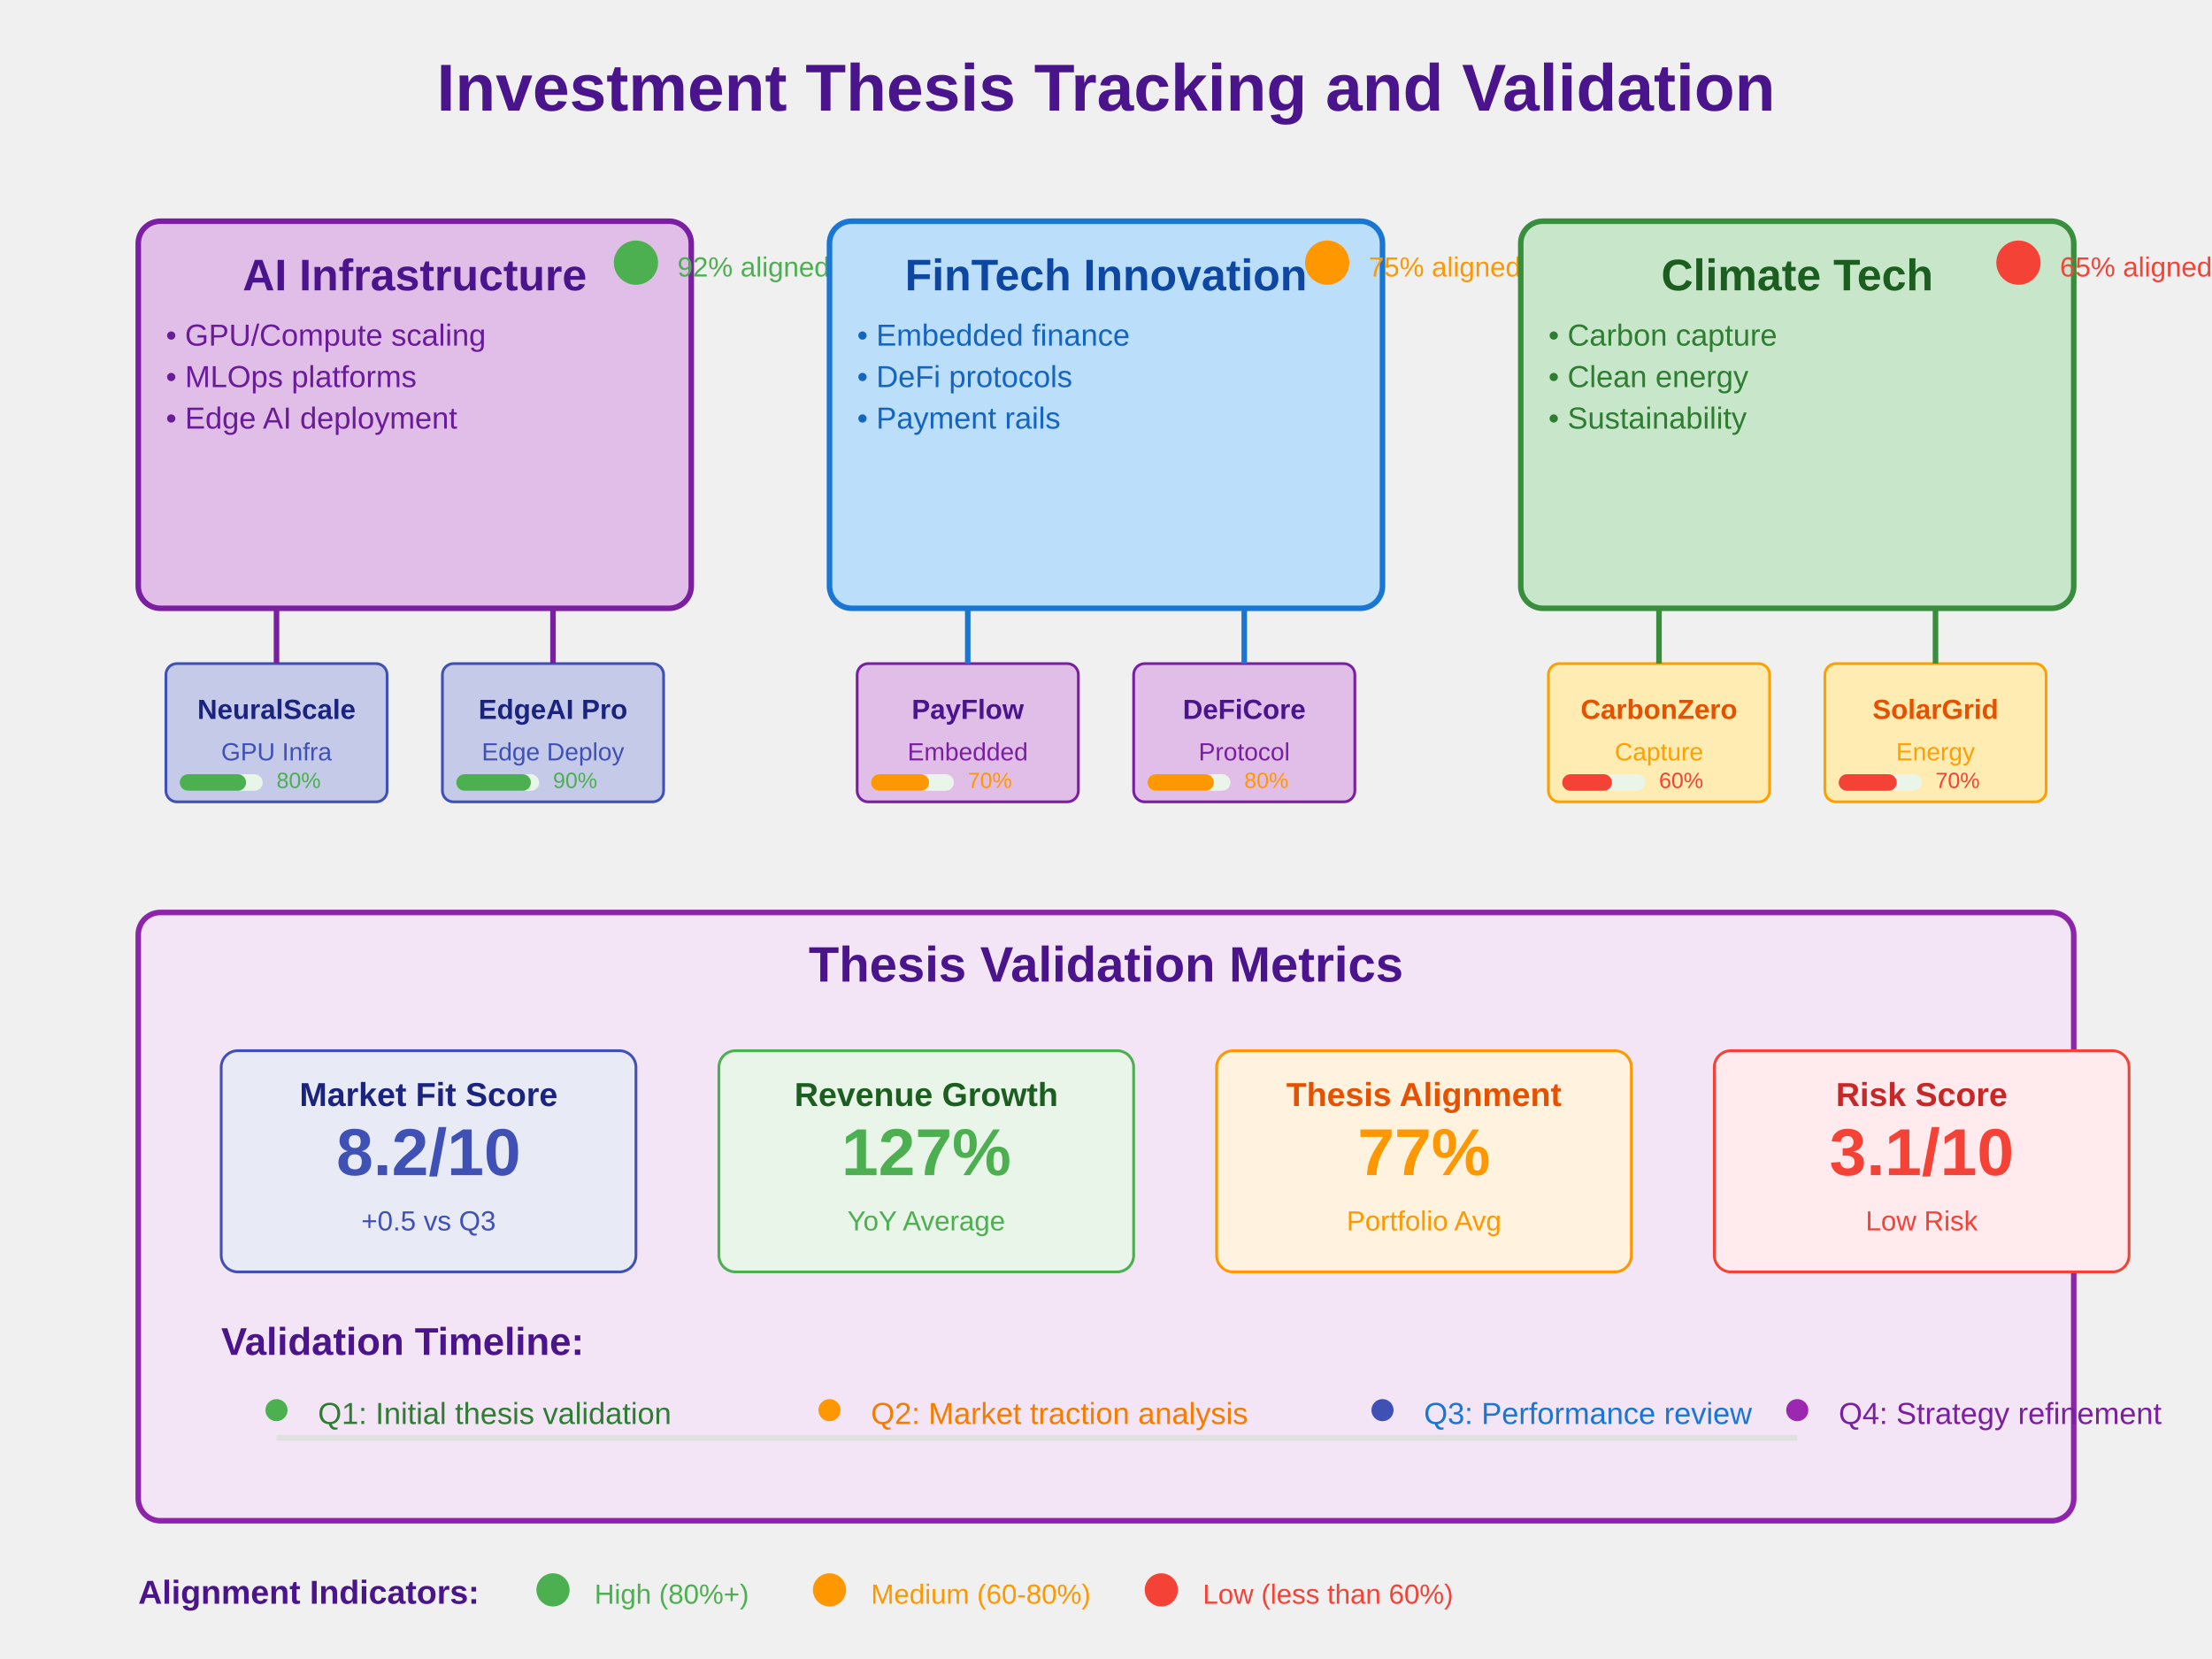
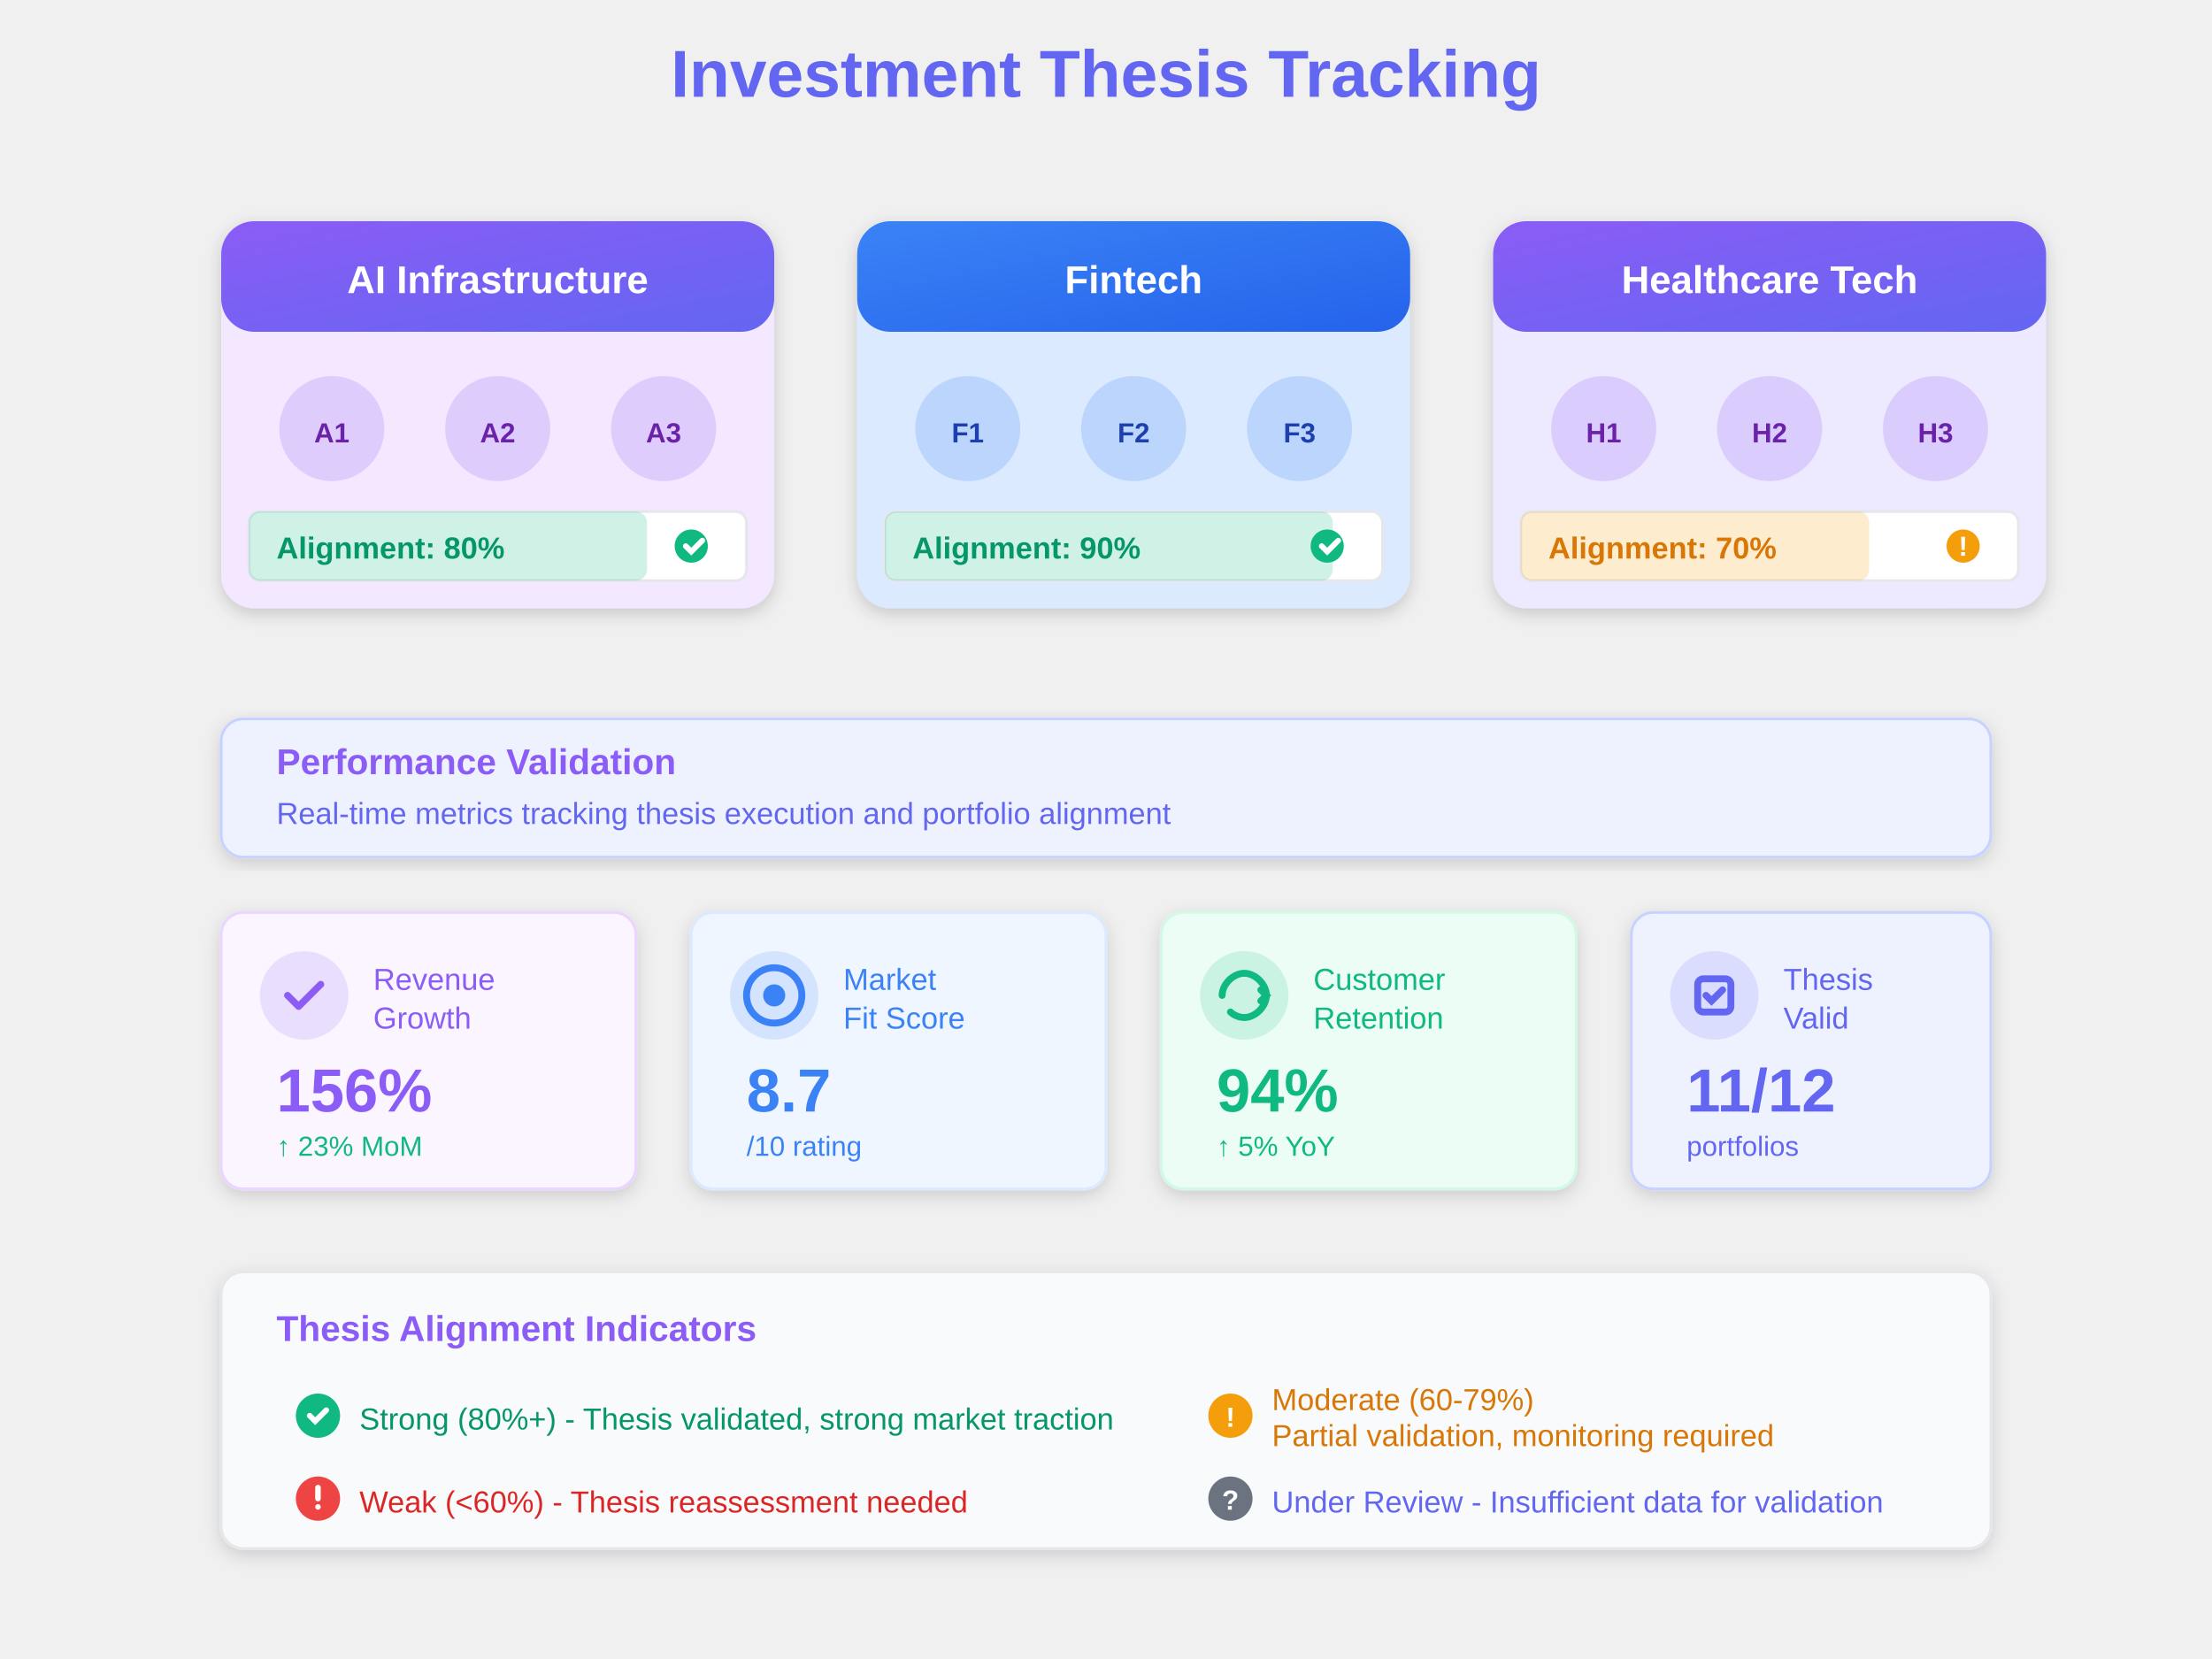
- <svg xmlns="http://www.w3.org/2000/svg" width="800" height="600" viewBox="0 0 800 600">
-   <rect width="800" height="600" fill="transparent" />
-   <text x="400" y="40" text-anchor="middle" font-family="Arial, sans-serif" font-size="24" font-weight="bold" fill="#4A148C">
-     Investment Thesis Tracking and Validation
-   </text>
-   <g id="thesis-categories">
-     <g id="ai-infra-thesis">
-       <rect x="50" y="80" width="200" height="140" rx="8" fill="#E1BEE7" stroke="#7B1FA2" stroke-width="2" />
-       <text x="150" y="105" text-anchor="middle" font-family="Arial, sans-serif" font-size="16" font-weight="bold" fill="#4A148C">
-         AI Infrastructure
-       </text>
-       <text x="60" y="125" font-family="Arial, sans-serif" font-size="11" fill="#6A1B9A">
-         • GPU/Compute scaling
-       </text>
-       <text x="60" y="140" font-family="Arial, sans-serif" font-size="11" fill="#6A1B9A">
-         • MLOps platforms
-       </text>
-       <text x="60" y="155" font-family="Arial, sans-serif" font-size="11" fill="#6A1B9A">
-         • Edge AI deployment
-       </text>
-       <circle cx="230" cy="95" r="8" fill="#4CAF50" />
-       <text x="245" y="100" font-family="Arial, sans-serif" font-size="10" fill="#4CAF50">92% aligned</text>
-       <g id="ai-startups">
-         <rect x="60" y="240" width="80" height="50" rx="4" fill="#C5CAE9" stroke="#3F51B5" stroke-width="1" />
-         <text x="100" y="260" text-anchor="middle" font-family="Arial, sans-serif" font-size="10" font-weight="bold" fill="#1A237E">
-           NeuralScale
-         </text>
-         <text x="100" y="275" text-anchor="middle" font-family="Arial, sans-serif" font-size="9" fill="#3F51B5">
-           GPU Infra
-         </text>
-         <rect x="65" y="280" width="30" height="6" rx="3" fill="#E8F5E8" />
-         <rect x="65" y="280" width="24" height="6" rx="3" fill="#4CAF50" />
-         <text x="100" y="285" font-family="Arial, sans-serif" font-size="8" fill="#4CAF50">80%</text>
-         <rect x="160" y="240" width="80" height="50" rx="4" fill="#C5CAE9" stroke="#3F51B5" stroke-width="1" />
-         <text x="200" y="260" text-anchor="middle" font-family="Arial, sans-serif" font-size="10" font-weight="bold" fill="#1A237E">
-           EdgeAI Pro
-         </text>
-         <text x="200" y="275" text-anchor="middle" font-family="Arial, sans-serif" font-size="9" fill="#3F51B5">
-           Edge Deploy
-         </text>
-         <rect x="165" y="280" width="30" height="6" rx="3" fill="#E8F5E8" />
-         <rect x="165" y="280" width="27" height="6" rx="3" fill="#4CAF50" />
-         <text x="200" y="285" font-family="Arial, sans-serif" font-size="8" fill="#4CAF50">90%</text>
-       </g>
-       <line x1="100" y1="220" x2="100" y2="240" stroke="#7B1FA2" stroke-width="2" />
-       <line x1="200" y1="220" x2="200" y2="240" stroke="#7B1FA2" stroke-width="2" />
-     </g>
-     <g id="fintech-thesis">
-       <rect x="300" y="80" width="200" height="140" rx="8" fill="#BBDEFB" stroke="#1976D2" stroke-width="2" />
-       <text x="400" y="105" text-anchor="middle" font-family="Arial, sans-serif" font-size="16" font-weight="bold" fill="#0D47A1">
-         FinTech Innovation
-       </text>
-       <text x="310" y="125" font-family="Arial, sans-serif" font-size="11" fill="#1565C0">
-         • Embedded finance
-       </text>
-       <text x="310" y="140" font-family="Arial, sans-serif" font-size="11" fill="#1565C0">
-         • DeFi protocols
-       </text>
-       <text x="310" y="155" font-family="Arial, sans-serif" font-size="11" fill="#1565C0">
-         • Payment rails
-       </text>
-       <circle cx="480" cy="95" r="8" fill="#FF9800" />
-       <text x="495" y="100" font-family="Arial, sans-serif" font-size="10" fill="#FF9800">75% aligned</text>
-       <g id="fintech-startups">
-         <rect x="310" y="240" width="80" height="50" rx="4" fill="#E1BEE7" stroke="#7B1FA2" stroke-width="1" />
-         <text x="350" y="260" text-anchor="middle" font-family="Arial, sans-serif" font-size="10" font-weight="bold" fill="#4A148C">
-           PayFlow
-         </text>
-         <text x="350" y="275" text-anchor="middle" font-family="Arial, sans-serif" font-size="9" fill="#7B1FA2">
-           Embedded
-         </text>
-         <rect x="315" y="280" width="30" height="6" rx="3" fill="#E8F5E8" />
-         <rect x="315" y="280" width="21" height="6" rx="3" fill="#FF9800" />
-         <text x="350" y="285" font-family="Arial, sans-serif" font-size="8" fill="#FF9800">70%</text>
-         <rect x="410" y="240" width="80" height="50" rx="4" fill="#E1BEE7" stroke="#7B1FA2" stroke-width="1" />
-         <text x="450" y="260" text-anchor="middle" font-family="Arial, sans-serif" font-size="10" font-weight="bold" fill="#4A148C">
-           DeFiCore
-         </text>
-         <text x="450" y="275" text-anchor="middle" font-family="Arial, sans-serif" font-size="9" fill="#7B1FA2">
-           Protocol
-         </text>
-         <rect x="415" y="280" width="30" height="6" rx="3" fill="#E8F5E8" />
-         <rect x="415" y="280" width="24" height="6" rx="3" fill="#FF9800" />
-         <text x="450" y="285" font-family="Arial, sans-serif" font-size="8" fill="#FF9800">80%</text>
-       </g>
-       <line x1="350" y1="220" x2="350" y2="240" stroke="#1976D2" stroke-width="2" />
-       <line x1="450" y1="220" x2="450" y2="240" stroke="#1976D2" stroke-width="2" />
-     </g>
-     <g id="climate-thesis">
-       <rect x="550" y="80" width="200" height="140" rx="8" fill="#C8E6C9" stroke="#388E3C" stroke-width="2" />
-       <text x="650" y="105" text-anchor="middle" font-family="Arial, sans-serif" font-size="16" font-weight="bold" fill="#1B5E20">
-         Climate Tech
-       </text>
-       <text x="560" y="125" font-family="Arial, sans-serif" font-size="11" fill="#2E7D32">
-         • Carbon capture
-       </text>
-       <text x="560" y="140" font-family="Arial, sans-serif" font-size="11" fill="#2E7D32">
-         • Clean energy
-       </text>
-       <text x="560" y="155" font-family="Arial, sans-serif" font-size="11" fill="#2E7D32">
-         • Sustainability
-       </text>
-       <circle cx="730" cy="95" r="8" fill="#F44336" />
-       <text x="745" y="100" font-family="Arial, sans-serif" font-size="10" fill="#F44336">65% aligned</text>
-       <g id="climate-startups">
-         <rect x="560" y="240" width="80" height="50" rx="4" fill="#FFECB3" stroke="#FFA000" stroke-width="1" />
-         <text x="600" y="260" text-anchor="middle" font-family="Arial, sans-serif" font-size="10" font-weight="bold" fill="#E65100">
-           CarbonZero
-         </text>
-         <text x="600" y="275" text-anchor="middle" font-family="Arial, sans-serif" font-size="9" fill="#FFA000">
-           Capture
-         </text>
-         <rect x="565" y="280" width="30" height="6" rx="3" fill="#E8F5E8" />
-         <rect x="565" y="280" width="18" height="6" rx="3" fill="#F44336" />
-         <text x="600" y="285" font-family="Arial, sans-serif" font-size="8" fill="#F44336">60%</text>
-         <rect x="660" y="240" width="80" height="50" rx="4" fill="#FFECB3" stroke="#FFA000" stroke-width="1" />
-         <text x="700" y="260" text-anchor="middle" font-family="Arial, sans-serif" font-size="10" font-weight="bold" fill="#E65100">
-           SolarGrid
-         </text>
-         <text x="700" y="275" text-anchor="middle" font-family="Arial, sans-serif" font-size="9" fill="#FFA000">
-           Energy
-         </text>
-         <rect x="665" y="280" width="30" height="6" rx="3" fill="#E8F5E8" />
-         <rect x="665" y="280" width="21" height="6" rx="3" fill="#F44336" />
-         <text x="700" y="285" font-family="Arial, sans-serif" font-size="8" fill="#F44336">70%</text>
-       </g>
-       <line x1="600" y1="220" x2="600" y2="240" stroke="#388E3C" stroke-width="2" />
-       <line x1="700" y1="220" x2="700" y2="240" stroke="#388E3C" stroke-width="2" />
-     </g>
+ <svg xmlns="http://www.w3.org/2000/svg" viewBox="0 0 800 600" width="800" height="600">
+   <defs>
+     <linearGradient id="purpleGrad" x1="0%" y1="0%" x2="100%" y2="100%">
+       <stop offset="0%" style="stop-color:#8B5CF6;stop-opacity:1" />
+       <stop offset="100%" style="stop-color:#6366F1;stop-opacity:1" />
+     </linearGradient>
+     <linearGradient id="blueGrad" x1="0%" y1="0%" x2="100%" y2="100%">
+       <stop offset="0%" style="stop-color:#3B82F6;stop-opacity:1" />
+       <stop offset="100%" style="stop-color:#2563EB;stop-opacity:1" />
+     </linearGradient>
+     <filter id="shadow">
+       <feDropShadow dx="0" dy="2" stdDeviation="3" flood-opacity="0.15" />
+     </filter>
+   </defs>
+   <text x="400" y="35" font-family="Arial, sans-serif" font-size="24" font-weight="bold" fill="#6366F1" text-anchor="middle">Investment Thesis Tracking</text>
+   <g transform="translate(80, 80)">
+     <rect x="0" y="0" width="200" height="140" rx="12" fill="url(#purpleGrad)" opacity="0.15" filter="url(#shadow)" />
+     <rect x="0" y="0" width="200" height="140" rx="12" fill="#F3E8FF" filter="url(#shadow)" />
+     <rect x="0" y="0" width="200" height="40" rx="12" fill="url(#purpleGrad)" />
+     <text x="100" y="26" font-family="Arial, sans-serif" font-size="14" font-weight="bold" fill="white" text-anchor="middle">AI Infrastructure</text>
+     <circle cx="40" cy="75" r="18" fill="#8B5CF6" opacity="0.2" stroke="#8B5CF6" stroke-width="2" />
+     <text x="40" y="80" font-family="Arial, sans-serif" font-size="10" font-weight="600" fill="#6B21A8" text-anchor="middle">A1</text>
+     <circle cx="100" cy="75" r="18" fill="#8B5CF6" opacity="0.2" stroke="#8B5CF6" stroke-width="2" />
+     <text x="100" y="80" font-family="Arial, sans-serif" font-size="10" font-weight="600" fill="#6B21A8" text-anchor="middle">A2</text>
+     <circle cx="160" cy="75" r="18" fill="#8B5CF6" opacity="0.2" stroke="#8B5CF6" stroke-width="2" />
+     <text x="160" y="80" font-family="Arial, sans-serif" font-size="10" font-weight="600" fill="#6B21A8" text-anchor="middle">A3</text>
+     <rect x="10" y="105" width="180" height="25" rx="4" fill="white" stroke="#E5E7EB" stroke-width="1" />
+     <rect x="10" y="105" width="144" height="25" rx="4" fill="#10B981" opacity="0.2" />
+     <text x="20" y="122" font-family="Arial, sans-serif" font-size="11" fill="#059669" font-weight="600">Alignment: 80%</text>
+     <circle cx="170" cy="117.5" r="6" fill="#10B981" />
+     <path d="M 168 117.5 L 170 119.5 L 174 115.5" stroke="white" stroke-width="2" fill="none" stroke-linecap="round" />
  </g>
-   <g id="validation-dashboard">
-     <rect x="50" y="330" width="700" height="220" rx="8" fill="#F3E5F5" stroke="#8E24AA" stroke-width="2" />
-     <text x="400" y="355" text-anchor="middle" font-family="Arial, sans-serif" font-size="18" font-weight="bold" fill="#4A148C">
-       Thesis Validation Metrics
-     </text>
-     <g id="kpis">
-       <g id="market-fit">
-         <rect x="80" y="380" width="150" height="80" rx="6" fill="#E8EAF6" stroke="#3F51B5" stroke-width="1" />
-         <text x="155" y="400" text-anchor="middle" font-family="Arial, sans-serif" font-size="12" font-weight="bold" fill="#1A237E">
-           Market Fit Score
-         </text>
-         <text x="155" y="425" text-anchor="middle" font-family="Arial, sans-serif" font-size="24" font-weight="bold" fill="#3F51B5">
-           8.2/10
-         </text>
-         <text x="155" y="445" text-anchor="middle" font-family="Arial, sans-serif" font-size="10" fill="#3F51B5">
-           +0.5 vs Q3
-         </text>
-       </g>
-       <g id="revenue-growth">
-         <rect x="260" y="380" width="150" height="80" rx="6" fill="#E8F5E8" stroke="#4CAF50" stroke-width="1" />
-         <text x="335" y="400" text-anchor="middle" font-family="Arial, sans-serif" font-size="12" font-weight="bold" fill="#1B5E20">
-           Revenue Growth
-         </text>
-         <text x="335" y="425" text-anchor="middle" font-family="Arial, sans-serif" font-size="24" font-weight="bold" fill="#4CAF50">
-           127%
-         </text>
-         <text x="335" y="445" text-anchor="middle" font-family="Arial, sans-serif" font-size="10" fill="#4CAF50">
-           YoY Average
-         </text>
-       </g>
-       <g id="thesis-alignment">
-         <rect x="440" y="380" width="150" height="80" rx="6" fill="#FFF3E0" stroke="#FF9800" stroke-width="1" />
-         <text x="515" y="400" text-anchor="middle" font-family="Arial, sans-serif" font-size="12" font-weight="bold" fill="#E65100">
-           Thesis Alignment
-         </text>
-         <text x="515" y="425" text-anchor="middle" font-family="Arial, sans-serif" font-size="24" font-weight="bold" fill="#FF9800">
-           77%
-         </text>
-         <text x="515" y="445" text-anchor="middle" font-family="Arial, sans-serif" font-size="10" fill="#FF9800">
-           Portfolio Avg
-         </text>
-       </g>
-       <g id="risk-score">
-         <rect x="620" y="380" width="150" height="80" rx="6" fill="#FFEBEE" stroke="#F44336" stroke-width="1" />
-         <text x="695" y="400" text-anchor="middle" font-family="Arial, sans-serif" font-size="12" font-weight="bold" fill="#C62828">
-           Risk Score
-         </text>
-         <text x="695" y="425" text-anchor="middle" font-family="Arial, sans-serif" font-size="24" font-weight="bold" fill="#F44336">
-           3.1/10
-         </text>
-         <text x="695" y="445" text-anchor="middle" font-family="Arial, sans-serif" font-size="10" fill="#F44336">
-           Low Risk
-         </text>
-       </g>
-     </g>
-     <g id="timeline">
-       <text x="80" y="490" font-family="Arial, sans-serif" font-size="14" font-weight="bold" fill="#4A148C">
-         Validation Timeline:
-       </text>
-       <circle cx="100" cy="510" r="4" fill="#4CAF50" />
-       <text x="115" y="515" font-family="Arial, sans-serif" font-size="11" fill="#2E7D32">Q1: Initial thesis validation</text>
-       <circle cx="300" cy="510" r="4" fill="#FF9800" />
-       <text x="315" y="515" font-family="Arial, sans-serif" font-size="11" fill="#F57C00">Q2: Market traction analysis</text>
-       <circle cx="500" cy="510" r="4" fill="#3F51B5" />
-       <text x="515" y="515" font-family="Arial, sans-serif" font-size="11" fill="#1976D2">Q3: Performance review</text>
-       <circle cx="650" cy="510" r="4" fill="#9C27B0" />
-       <text x="665" y="515" font-family="Arial, sans-serif" font-size="11" fill="#7B1FA2">Q4: Strategy refinement</text>
-       <line x1="100" y1="520" x2="650" y2="520" stroke="#E0E0E0" stroke-width="2" />
-     </g>
+   <g transform="translate(310, 80)">
+     <rect x="0" y="0" width="200" height="140" rx="12" fill="url(#blueGrad)" opacity="0.15" filter="url(#shadow)" />
+     <rect x="0" y="0" width="200" height="140" rx="12" fill="#DBEAFE" filter="url(#shadow)" />
+     <rect x="0" y="0" width="200" height="40" rx="12" fill="url(#blueGrad)" />
+     <text x="100" y="26" font-family="Arial, sans-serif" font-size="14" font-weight="bold" fill="white" text-anchor="middle">Fintech</text>
+     <circle cx="40" cy="75" r="18" fill="#3B82F6" opacity="0.2" stroke="#3B82F6" stroke-width="2" />
+     <text x="40" y="80" font-family="Arial, sans-serif" font-size="10" font-weight="600" fill="#1E40AF" text-anchor="middle">F1</text>
+     <circle cx="100" cy="75" r="18" fill="#3B82F6" opacity="0.2" stroke="#3B82F6" stroke-width="2" />
+     <text x="100" y="80" font-family="Arial, sans-serif" font-size="10" font-weight="600" fill="#1E40AF" text-anchor="middle">F2</text>
+     <circle cx="160" cy="75" r="18" fill="#3B82F6" opacity="0.2" stroke="#3B82F6" stroke-width="2" />
+     <text x="160" y="80" font-family="Arial, sans-serif" font-size="10" font-weight="600" fill="#1E40AF" text-anchor="middle">F3</text>
+     <rect x="10" y="105" width="180" height="25" rx="4" fill="white" stroke="#E5E7EB" stroke-width="1" />
+     <rect x="10" y="105" width="162" height="25" rx="4" fill="#10B981" opacity="0.2" />
+     <text x="20" y="122" font-family="Arial, sans-serif" font-size="11" fill="#059669" font-weight="600">Alignment: 90%</text>
+     <circle cx="170" cy="117.5" r="6" fill="#10B981" />
+     <path d="M 168 117.5 L 170 119.5 L 174 115.5" stroke="white" stroke-width="2" fill="none" stroke-linecap="round" />
  </g>
-   <g id="legend">
-     <text x="50" y="580" font-family="Arial, sans-serif" font-size="12" font-weight="bold" fill="#4A148C">
-       Alignment Indicators:
-     </text>
-     <circle cx="200" cy="575" r="6" fill="#4CAF50" />
-     <text x="215" y="580" font-family="Arial, sans-serif" font-size="10" fill="#4CAF50">High (80%+)</text>
-     <circle cx="300" cy="575" r="6" fill="#FF9800" />
-     <text x="315" y="580" font-family="Arial, sans-serif" font-size="10" fill="#FF9800">Medium (60-80%)</text>
-     <circle cx="420" cy="575" r="6" fill="#F44336" />
-     <text x="435" y="580" font-family="Arial, sans-serif" font-size="10" fill="#F44336">Low (less than 60%)</text>
+   <g transform="translate(540, 80)">
+     <rect x="0" y="0" width="200" height="140" rx="12" fill="url(#purpleGrad)" opacity="0.15" filter="url(#shadow)" />
+     <rect x="0" y="0" width="200" height="140" rx="12" fill="#EDE9FE" filter="url(#shadow)" />
+     <rect x="0" y="0" width="200" height="40" rx="12" fill="url(#purpleGrad)" />
+     <text x="100" y="26" font-family="Arial, sans-serif" font-size="14" font-weight="bold" fill="white" text-anchor="middle">Healthcare Tech</text>
+     <circle cx="40" cy="75" r="18" fill="#8B5CF6" opacity="0.2" stroke="#8B5CF6" stroke-width="2" />
+     <text x="40" y="80" font-family="Arial, sans-serif" font-size="10" font-weight="600" fill="#6B21A8" text-anchor="middle">H1</text>
+     <circle cx="100" cy="75" r="18" fill="#8B5CF6" opacity="0.2" stroke="#8B5CF6" stroke-width="2" />
+     <text x="100" y="80" font-family="Arial, sans-serif" font-size="10" font-weight="600" fill="#6B21A8" text-anchor="middle">H2</text>
+     <circle cx="160" cy="75" r="18" fill="#8B5CF6" opacity="0.2" stroke="#8B5CF6" stroke-width="2" />
+     <text x="160" y="80" font-family="Arial, sans-serif" font-size="10" font-weight="600" fill="#6B21A8" text-anchor="middle">H3</text>
+     <rect x="10" y="105" width="180" height="25" rx="4" fill="white" stroke="#E5E7EB" stroke-width="1" />
+     <rect x="10" y="105" width="126" height="25" rx="4" fill="#F59E0B" opacity="0.2" />
+     <text x="20" y="122" font-family="Arial, sans-serif" font-size="11" fill="#D97706" font-weight="600">Alignment: 70%</text>
+     <circle cx="170" cy="117.5" r="6" fill="#F59E0B" />
+     <text x="170" y="121" font-family="Arial, sans-serif" font-size="10" fill="white" text-anchor="middle" font-weight="bold">!</text>
+   </g>
+   <g transform="translate(80, 260)">
+     <rect x="0" y="0" width="640" height="50" rx="8" fill="#EEF2FF" stroke="#C7D2FE" stroke-width="1" filter="url(#shadow)" />
+     <text x="20" y="20" font-family="Arial, sans-serif" font-size="13" font-weight="bold" fill="#8B5CF6">Performance Validation</text>
+     <text x="20" y="38" font-family="Arial, sans-serif" font-size="11" fill="#6366F1">Real-time metrics tracking thesis execution and portfolio alignment</text>
+   </g>
+   <g transform="translate(80, 330)">
+     <rect x="0" y="0" width="150" height="100" rx="8" fill="#FAF5FF" stroke="#E9D5FF" stroke-width="1" filter="url(#shadow)" />
+     <circle cx="30" cy="30" r="16" fill="#8B5CF6" opacity="0.15" />
+     <path d="M 24 30 L 28 34 L 36 26" stroke="#8B5CF6" stroke-width="2.5" fill="none" stroke-linecap="round" stroke-linejoin="round" />
+     <text x="55" y="28" font-family="Arial, sans-serif" font-size="11" fill="#8B5CF6">Revenue</text>
+     <text x="55" y="42" font-family="Arial, sans-serif" font-size="11" fill="#8B5CF6">Growth</text>
+     <text x="20" y="72" font-family="Arial, sans-serif" font-size="22" font-weight="bold" fill="#8B5CF6">156%</text>
+     <text x="20" y="88" font-family="Arial, sans-serif" font-size="10" fill="#10B981">↑ 23% MoM</text>
+   </g>
+   <g transform="translate(250, 330)">
+     <rect x="0" y="0" width="150" height="100" rx="8" fill="#EFF6FF" stroke="#DBEAFE" stroke-width="1" filter="url(#shadow)" />
+     <circle cx="30" cy="30" r="16" fill="#3B82F6" opacity="0.15" />
+     <circle cx="30" cy="30" r="10" fill="none" stroke="#3B82F6" stroke-width="2.5" />
+     <circle cx="30" cy="30" r="4" fill="#3B82F6" />
+     <text x="55" y="28" font-family="Arial, sans-serif" font-size="11" fill="#3B82F6">Market</text>
+     <text x="55" y="42" font-family="Arial, sans-serif" font-size="11" fill="#3B82F6">Fit Score</text>
+     <text x="20" y="72" font-family="Arial, sans-serif" font-size="22" font-weight="bold" fill="#3B82F6">8.7</text>
+     <text x="20" y="88" font-family="Arial, sans-serif" font-size="10" fill="#3B82F6">/10 rating</text>
+   </g>
+   <g transform="translate(420, 330)">
+     <rect x="0" y="0" width="150" height="100" rx="8" fill="#ECFDF5" stroke="#D1FAE5" stroke-width="1" filter="url(#shadow)" />
+     <circle cx="30" cy="30" r="16" fill="#10B981" opacity="0.15" />
+     <path d="M 22 30 C 22 26 26 22 30 22 C 34 22 38 26 38 30 C 38 34 34 38 30 38 C 28 38 26 37 25 36" stroke="#10B981" stroke-width="2.5" fill="none" stroke-linecap="round" />
+     <path d="M 36 28 L 38 30 L 36 32" stroke="#10B981" stroke-width="2.5" fill="none" stroke-linecap="round" />
+     <text x="55" y="28" font-family="Arial, sans-serif" font-size="11" fill="#10B981">Customer</text>
+     <text x="55" y="42" font-family="Arial, sans-serif" font-size="11" fill="#10B981">Retention</text>
+     <text x="20" y="72" font-family="Arial, sans-serif" font-size="22" font-weight="bold" fill="#10B981">94%</text>
+     <text x="20" y="88" font-family="Arial, sans-serif" font-size="10" fill="#10B981">↑ 5% YoY</text>
+   </g>
+   <g transform="translate(590, 330)">
+     <rect x="0" y="0" width="130" height="100" rx="8" fill="#EEF2FF" stroke="#C7D2FE" stroke-width="1" filter="url(#shadow)" />
+     <circle cx="30" cy="30" r="16" fill="#6366F1" opacity="0.15" />
+     <rect x="24" y="24" width="12" height="12" rx="2" fill="none" stroke="#6366F1" stroke-width="2.5" />
+     <path d="M 27 30 L 29 32 L 33 28" stroke="#6366F1" stroke-width="2.5" fill="none" stroke-linecap="round" />
+     <text x="55" y="28" font-family="Arial, sans-serif" font-size="11" fill="#6366F1">Thesis</text>
+     <text x="55" y="42" font-family="Arial, sans-serif" font-size="11" fill="#6366F1">Valid</text>
+     <text x="20" y="72" font-family="Arial, sans-serif" font-size="22" font-weight="bold" fill="#6366F1">11/12</text>
+     <text x="20" y="88" font-family="Arial, sans-serif" font-size="10" fill="#6366F1">portfolios</text>
+   </g>
+   <g transform="translate(80, 460)">
+     <rect x="0" y="0" width="640" height="100" rx="8" fill="#F9FAFB" stroke="#E5E7EB" stroke-width="1" filter="url(#shadow)" />
+     <text x="20" y="25" font-family="Arial, sans-serif" font-size="13" font-weight="bold" fill="#8B5CF6">Thesis Alignment Indicators</text>
+     <circle cx="35" cy="52" r="8" fill="#10B981" />
+     <path d="M 32 52 L 34 54 L 38 50" stroke="white" stroke-width="2" fill="none" stroke-linecap="round" />
+     <text x="50" y="57" font-family="Arial, sans-serif" font-size="11" fill="#059669">Strong (80%+) - Thesis validated, strong market traction</text>
+     <circle cx="365" cy="52" r="8" fill="#F59E0B" />
+     <text x="365" y="56" font-family="Arial, sans-serif" font-size="10" fill="white" text-anchor="middle" font-weight="bold">!</text>
+     <text x="380" y="50" font-family="Arial, sans-serif" font-size="11" fill="#D97706">Moderate (60-79%)</text>
+     <text x="380" y="63" font-family="Arial, sans-serif" font-size="11" fill="#D97706">Partial validation, monitoring required</text>
+     <circle cx="35" cy="82" r="8" fill="#EF4444" />
+     <path d="M 35 78 L 35 82" stroke="white" stroke-width="2" fill="none" stroke-linecap="round" />
+     <circle cx="35" cy="85" r="1" fill="white" />
+     <text x="50" y="87" font-family="Arial, sans-serif" font-size="11" fill="#DC2626">Weak (&lt;60%) - Thesis reassessment needed</text>
+     <circle cx="365" cy="82" r="8" fill="#6B7280" />
+     <text x="365" y="86" font-family="Arial, sans-serif" font-size="10" fill="white" text-anchor="middle" font-weight="bold">?</text>
+     <text x="380" y="87" font-family="Arial, sans-serif" font-size="11" fill="#6366F1">Under Review - Insufficient data for validation</text>
  </g>
</svg>
